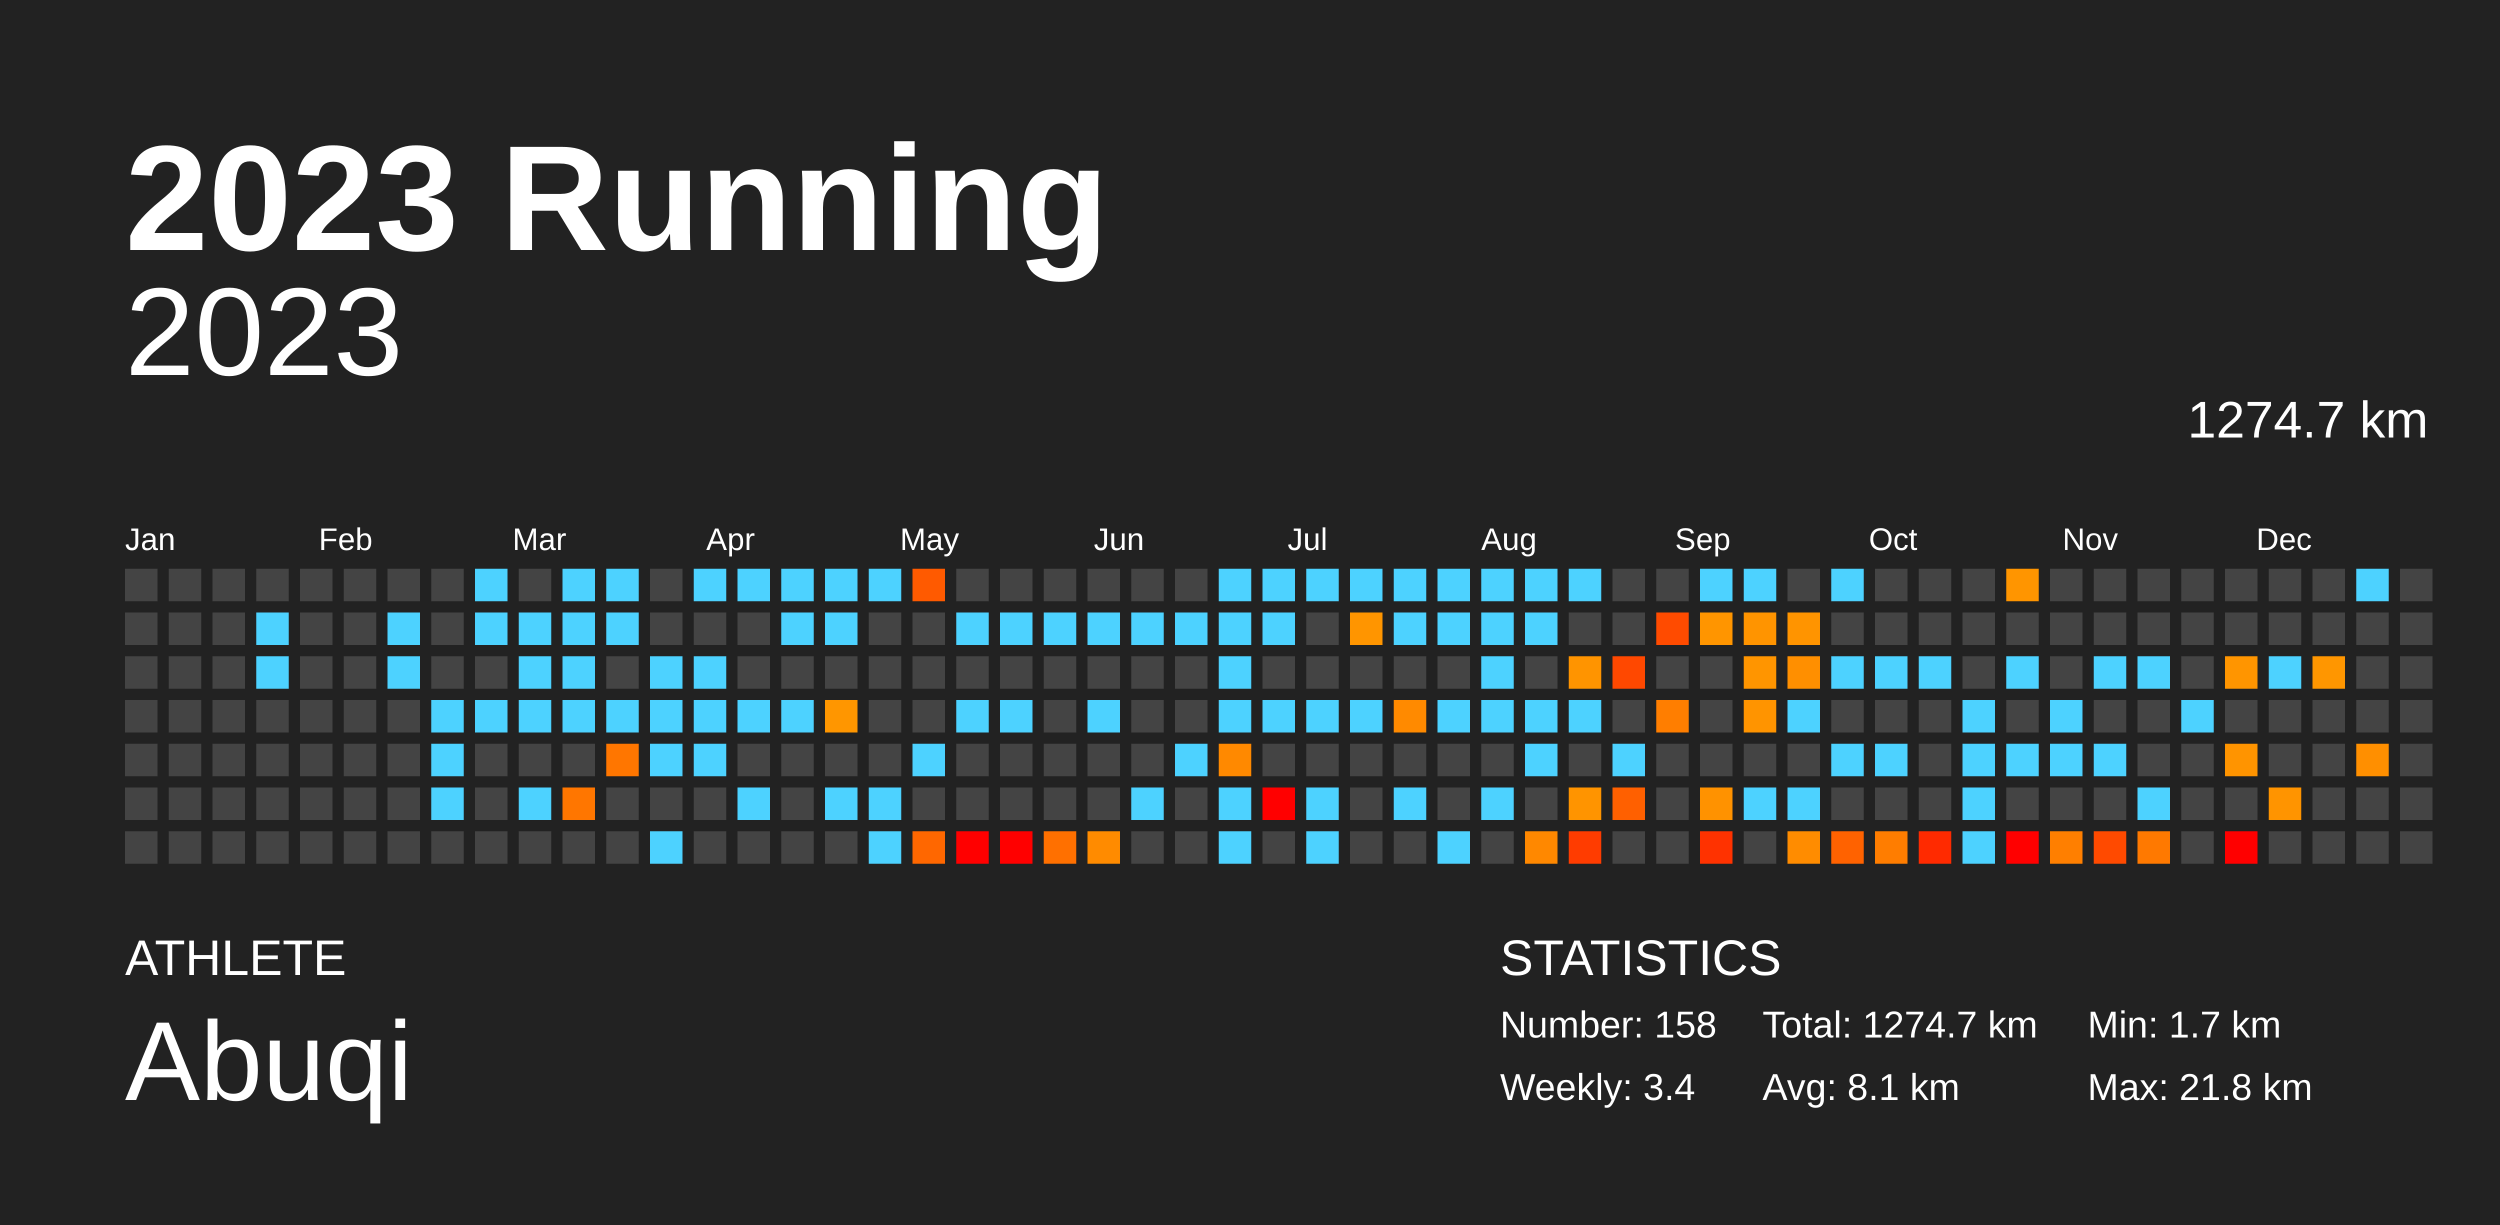
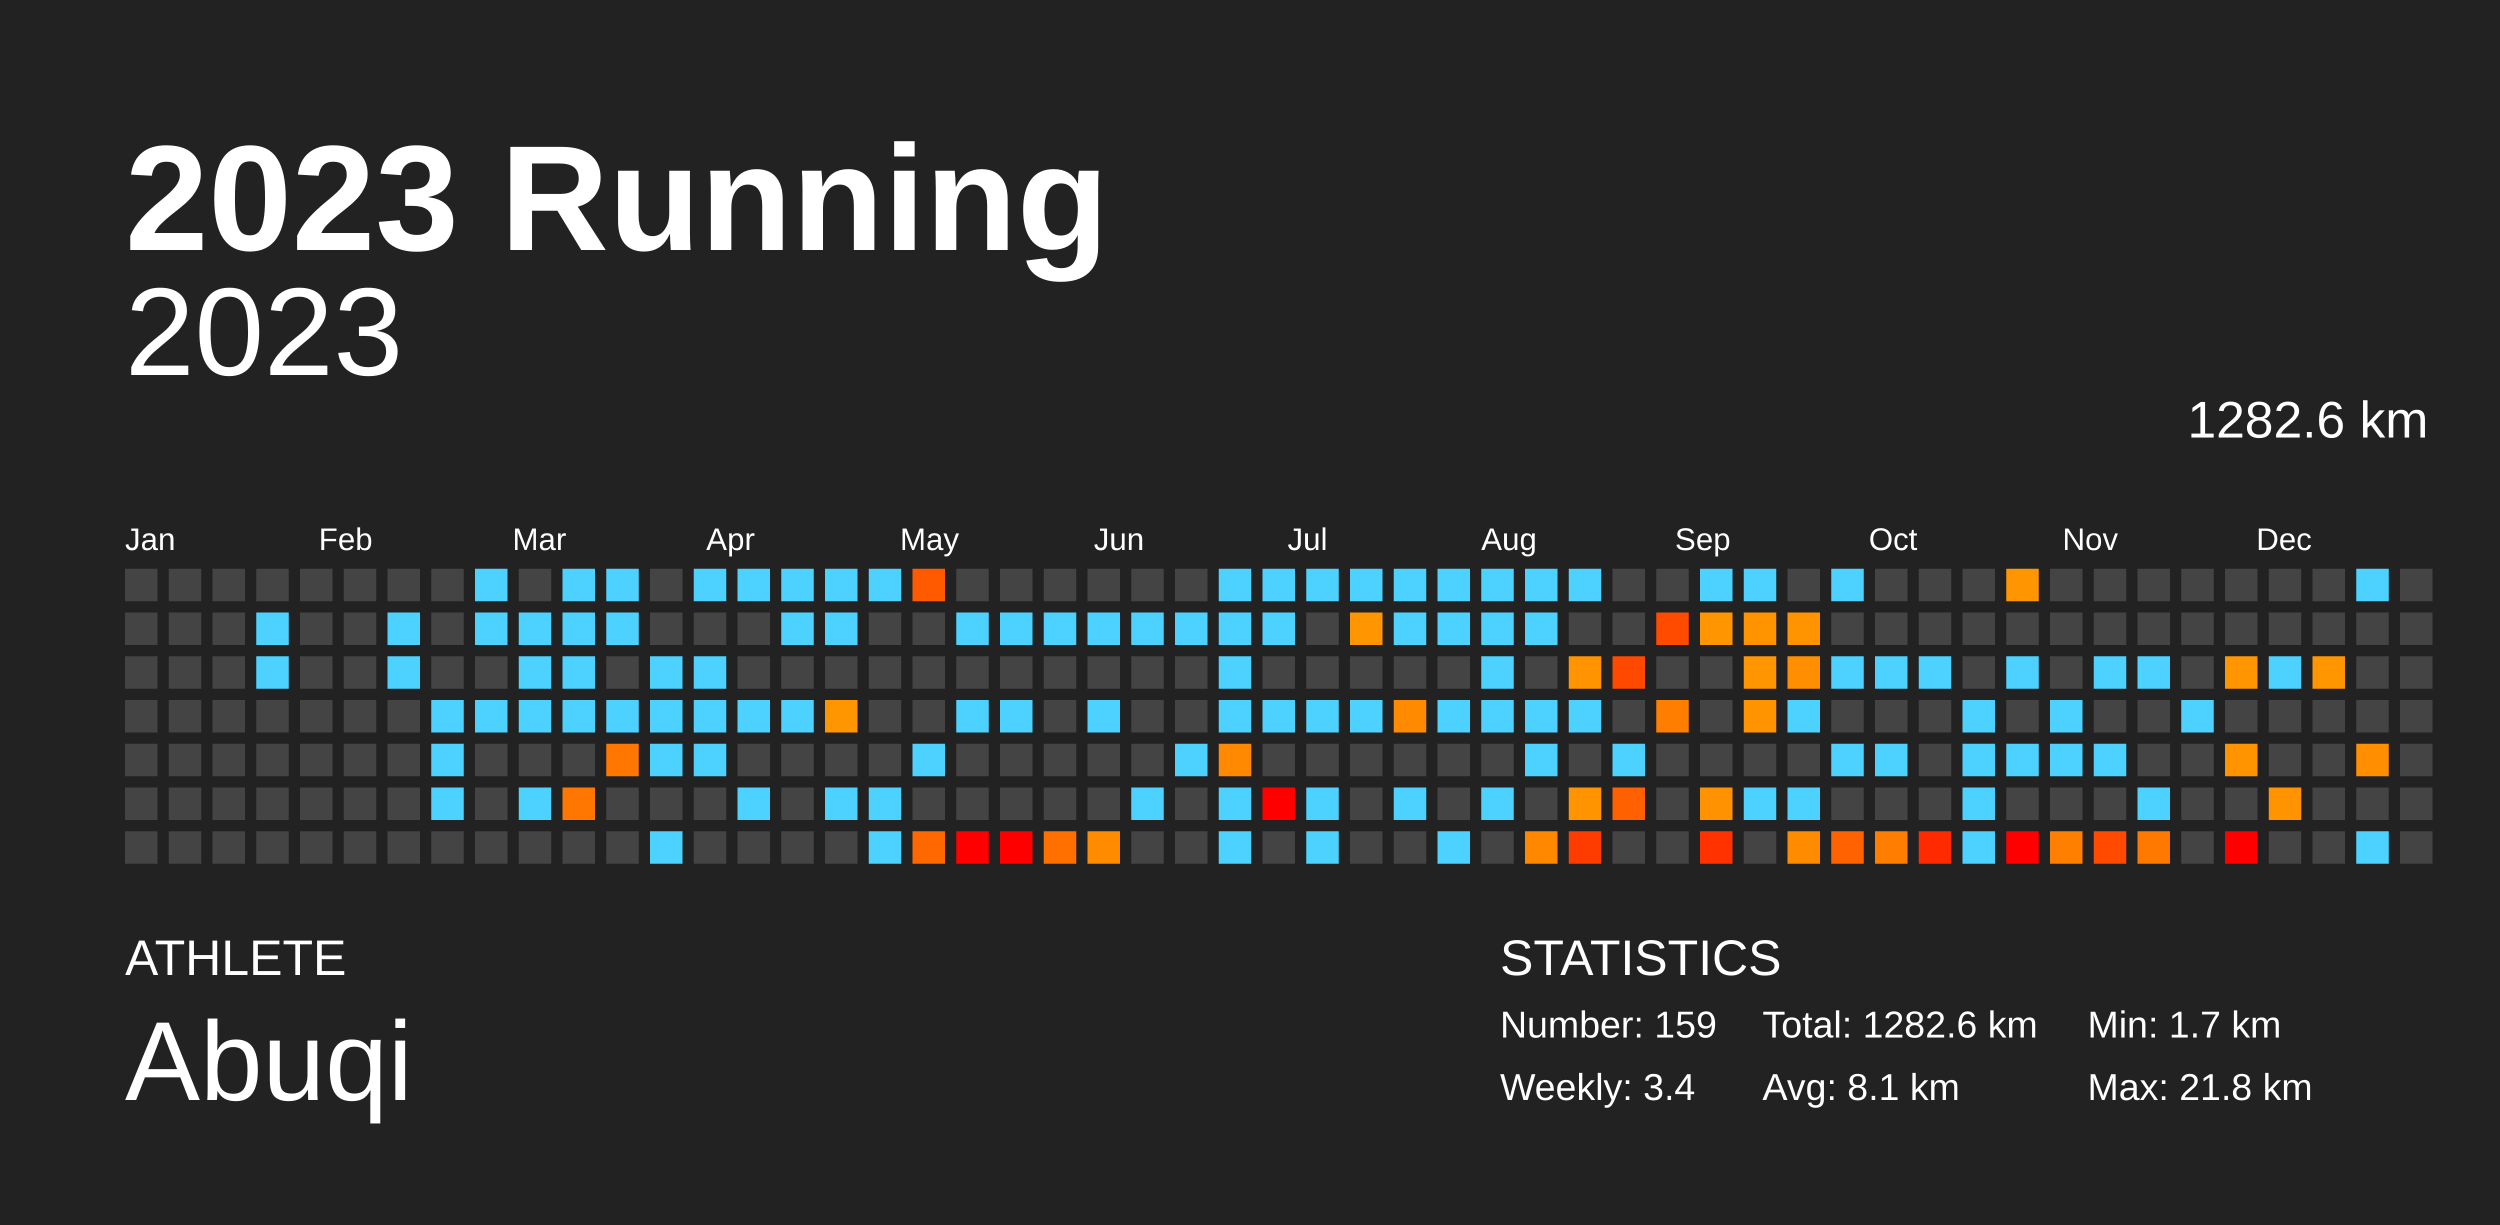
<svg xmlns="http://www.w3.org/2000/svg" baseProfile="full" height="98mm" version="1.1" viewBox="0,0,200,98" width="200mm">
  <defs />
  <rect fill="#222222" height="98" width="200" x="0" y="0" />
  <text fill="#FFFFFF" style="font-size:12px; font-family:Arial; font-weight:bold;" x="10" y="20">2023 Running</text>
  <text fill="#FFFFFF" style="font-size:4px; font-family:Arial" x="10" y="78">ATHLETE</text>
  <text fill="#FFFFFF" style="font-size:9px; font-family:Arial" x="10" y="88">Abuqi</text>
  <text fill="#FFFFFF" style="font-size:4px; font-family:Arial" x="120" y="78">STATISTICS</text>
-   <text fill="#FFFFFF" style="font-size:3px; font-family:Arial" x="120" y="83">Number: 158</text>
+   <text fill="#FFFFFF" style="font-size:3px; font-family:Arial" x="120" y="83">Number: 159</text>
  <text fill="#FFFFFF" style="font-size:3px; font-family:Arial" x="120" y="88">Weekly: 3.4</text>
-   <text fill="#FFFFFF" style="font-size:3px; font-family:Arial" x="141" y="83">Total: 1274.7 km</text>
+   <text fill="#FFFFFF" style="font-size:3px; font-family:Arial" x="141" y="83">Total: 1282.6 km</text>
  <text fill="#FFFFFF" style="font-size:3px; font-family:Arial" x="141" y="88">Avg: 8.1 km</text>
  <text fill="#FFFFFF" style="font-size:3px; font-family:Arial" x="167" y="83">Min: 1.7 km</text>
  <text fill="#FFFFFF" style="font-size:3px; font-family:Arial" x="167" y="88">Max: 21.8 km</text>
  <text alignment-baseline="hanging" fill="#FFFFFF" style="font-size:10.0px; font-family:Arial;" x="10" y="30">2023</text>
-   <text alignment-baseline="hanging" fill="#FFFFFF" style="font-size:4.125px; font-family:Arial;" x="175" y="35">1274.7 km</text>
+   <text alignment-baseline="hanging" fill="#FFFFFF" style="font-size:4.125px; font-family:Arial;" x="175" y="35">1282.6 km</text>
  <text fill="#FFFFFF" style="font-size:2.5px; font-family:Arial" x="10.0" y="44">Jan</text>
  <text fill="#FFFFFF" style="font-size:2.5px; font-family:Arial" x="25.5" y="44">Feb</text>
  <text fill="#FFFFFF" style="font-size:2.5px; font-family:Arial" x="41.0" y="44">Mar</text>
  <text fill="#FFFFFF" style="font-size:2.5px; font-family:Arial" x="56.5" y="44">Apr</text>
  <text fill="#FFFFFF" style="font-size:2.5px; font-family:Arial" x="72.0" y="44">May</text>
  <text fill="#FFFFFF" style="font-size:2.5px; font-family:Arial" x="87.5" y="44">Jun</text>
  <text fill="#FFFFFF" style="font-size:2.5px; font-family:Arial" x="103.0" y="44">Jul</text>
  <text fill="#FFFFFF" style="font-size:2.5px; font-family:Arial" x="118.5" y="44">Aug</text>
  <text fill="#FFFFFF" style="font-size:2.5px; font-family:Arial" x="134.0" y="44">Sep</text>
  <text fill="#FFFFFF" style="font-size:2.5px; font-family:Arial" x="149.5" y="44">Oct</text>
  <text fill="#FFFFFF" style="font-size:2.5px; font-family:Arial" x="165.0" y="44">Nov</text>
  <text fill="#FFFFFF" style="font-size:2.5px; font-family:Arial" x="180.5" y="44">Dec</text>
  <rect fill="#444444" height="2.6" width="2.6" x="10.0" y="45.5" />
  <rect fill="#444444" height="2.6" width="2.6" x="10.0" y="49.0" />
  <rect fill="#444444" height="2.6" width="2.6" x="10.0" y="52.5" />
  <rect fill="#444444" height="2.6" width="2.6" x="10.0" y="56.0" />
  <rect fill="#444444" height="2.6" width="2.6" x="10.0" y="59.5" />
  <rect fill="#444444" height="2.6" width="2.6" x="10.0" y="63.0" />
  <rect fill="#444444" height="2.6" width="2.6" x="10.0" y="66.5" />
  <rect fill="#444444" height="2.6" width="2.6" x="13.5" y="45.5" />
  <rect fill="#444444" height="2.6" width="2.6" x="13.5" y="49.0" />
  <rect fill="#444444" height="2.6" width="2.6" x="13.5" y="52.5" />
  <rect fill="#444444" height="2.6" width="2.6" x="13.5" y="56.0" />
  <rect fill="#444444" height="2.6" width="2.6" x="13.5" y="59.5" />
  <rect fill="#444444" height="2.6" width="2.6" x="13.5" y="63.0" />
  <rect fill="#444444" height="2.6" width="2.6" x="13.5" y="66.5" />
  <rect fill="#444444" height="2.6" width="2.6" x="17.0" y="45.5" />
  <rect fill="#444444" height="2.6" width="2.6" x="17.0" y="49.0" />
  <rect fill="#444444" height="2.6" width="2.6" x="17.0" y="52.5" />
  <rect fill="#444444" height="2.6" width="2.6" x="17.0" y="56.0" />
  <rect fill="#444444" height="2.6" width="2.6" x="17.0" y="59.5" />
  <rect fill="#444444" height="2.6" width="2.6" x="17.0" y="63.0" />
  <rect fill="#444444" height="2.6" width="2.6" x="17.0" y="66.5" />
  <rect fill="#444444" height="2.6" width="2.6" x="20.5" y="45.5" />
  <rect fill="#4dd2ff" height="2.6" width="2.6" x="20.5" y="49.0" />
  <rect fill="#4dd2ff" height="2.6" width="2.6" x="20.5" y="52.5" />
  <rect fill="#444444" height="2.6" width="2.6" x="20.5" y="56.0" />
  <rect fill="#444444" height="2.6" width="2.6" x="20.5" y="59.5" />
  <rect fill="#444444" height="2.6" width="2.6" x="20.5" y="63.0" />
  <rect fill="#444444" height="2.6" width="2.6" x="20.5" y="66.5" />
  <rect fill="#444444" height="2.6" width="2.6" x="24.0" y="45.5" />
  <rect fill="#444444" height="2.6" width="2.6" x="24.0" y="49.0" />
  <rect fill="#444444" height="2.6" width="2.6" x="24.0" y="52.5" />
  <rect fill="#444444" height="2.6" width="2.6" x="24.0" y="56.0" />
  <rect fill="#444444" height="2.6" width="2.6" x="24.0" y="59.5" />
  <rect fill="#444444" height="2.6" width="2.6" x="24.0" y="63.0" />
  <rect fill="#444444" height="2.6" width="2.6" x="24.0" y="66.5" />
  <rect fill="#444444" height="2.6" width="2.6" x="27.5" y="45.5" />
  <rect fill="#444444" height="2.6" width="2.6" x="27.5" y="49.0" />
  <rect fill="#444444" height="2.6" width="2.6" x="27.5" y="52.5" />
  <rect fill="#444444" height="2.6" width="2.6" x="27.5" y="56.0" />
  <rect fill="#444444" height="2.6" width="2.6" x="27.5" y="59.5" />
  <rect fill="#444444" height="2.6" width="2.6" x="27.5" y="63.0" />
  <rect fill="#444444" height="2.6" width="2.6" x="27.5" y="66.5" />
  <rect fill="#444444" height="2.6" width="2.6" x="31.0" y="45.5" />
  <rect fill="#4dd2ff" height="2.6" width="2.6" x="31.0" y="49.0" />
  <rect fill="#4dd2ff" height="2.6" width="2.6" x="31.0" y="52.5" />
  <rect fill="#444444" height="2.6" width="2.6" x="31.0" y="56.0" />
  <rect fill="#444444" height="2.6" width="2.6" x="31.0" y="59.5" />
  <rect fill="#444444" height="2.6" width="2.6" x="31.0" y="63.0" />
  <rect fill="#444444" height="2.6" width="2.6" x="31.0" y="66.5" />
  <rect fill="#444444" height="2.6" width="2.6" x="34.5" y="45.5" />
  <rect fill="#444444" height="2.6" width="2.6" x="34.5" y="49.0" />
  <rect fill="#444444" height="2.6" width="2.6" x="34.5" y="52.5" />
  <rect fill="#4dd2ff" height="2.6" width="2.6" x="34.5" y="56.0" />
  <rect fill="#4dd2ff" height="2.6" width="2.6" x="34.5" y="59.5" />
  <rect fill="#4dd2ff" height="2.6" width="2.6" x="34.5" y="63.0" />
  <rect fill="#444444" height="2.6" width="2.6" x="34.5" y="66.5" />
  <rect fill="#4dd2ff" height="2.6" width="2.6" x="38.0" y="45.5" />
  <rect fill="#4dd2ff" height="2.6" width="2.6" x="38.0" y="49.0" />
  <rect fill="#444444" height="2.6" width="2.6" x="38.0" y="52.5" />
  <rect fill="#4dd2ff" height="2.6" width="2.6" x="38.0" y="56.0" />
  <rect fill="#444444" height="2.6" width="2.6" x="38.0" y="59.5" />
  <rect fill="#444444" height="2.6" width="2.6" x="38.0" y="63.0" />
  <rect fill="#444444" height="2.6" width="2.6" x="38.0" y="66.5" />
  <rect fill="#444444" height="2.6" width="2.6" x="41.5" y="45.5" />
  <rect fill="#4dd2ff" height="2.6" width="2.6" x="41.5" y="49.0" />
  <rect fill="#4dd2ff" height="2.6" width="2.6" x="41.5" y="52.5" />
  <rect fill="#4dd2ff" height="2.6" width="2.6" x="41.5" y="56.0" />
  <rect fill="#444444" height="2.6" width="2.6" x="41.5" y="59.5" />
  <rect fill="#4dd2ff" height="2.6" width="2.6" x="41.5" y="63.0" />
  <rect fill="#444444" height="2.6" width="2.6" x="41.5" y="66.5" />
  <rect fill="#4dd2ff" height="2.6" width="2.6" x="45.0" y="45.5" />
  <rect fill="#4dd2ff" height="2.6" width="2.6" x="45.0" y="49.0" />
  <rect fill="#4dd2ff" height="2.6" width="2.6" x="45.0" y="52.5" />
  <rect fill="#4dd2ff" height="2.6" width="2.6" x="45.0" y="56.0" />
  <rect fill="#444444" height="2.6" width="2.6" x="45.0" y="59.5" />
  <rect fill="#ff7600" height="2.6" width="2.6" x="45.0" y="63.0" />
  <rect fill="#444444" height="2.6" width="2.6" x="45.0" y="66.5" />
  <rect fill="#4dd2ff" height="2.6" width="2.6" x="48.5" y="45.5" />
  <rect fill="#4dd2ff" height="2.6" width="2.6" x="48.5" y="49.0" />
  <rect fill="#444444" height="2.6" width="2.6" x="48.5" y="52.5" />
  <rect fill="#4dd2ff" height="2.6" width="2.6" x="48.5" y="56.0" />
  <rect fill="#ff7600" height="2.6" width="2.6" x="48.5" y="59.5" />
  <rect fill="#444444" height="2.6" width="2.6" x="48.5" y="63.0" />
  <rect fill="#444444" height="2.6" width="2.6" x="48.5" y="66.5" />
  <rect fill="#444444" height="2.6" width="2.6" x="52.0" y="45.5" />
  <rect fill="#444444" height="2.6" width="2.6" x="52.0" y="49.0" />
  <rect fill="#4dd2ff" height="2.6" width="2.6" x="52.0" y="52.5" />
  <rect fill="#4dd2ff" height="2.6" width="2.6" x="52.0" y="56.0" />
  <rect fill="#4dd2ff" height="2.6" width="2.6" x="52.0" y="59.5" />
  <rect fill="#444444" height="2.6" width="2.6" x="52.0" y="63.0" />
  <rect fill="#4dd2ff" height="2.6" width="2.6" x="52.0" y="66.5" />
  <rect fill="#4dd2ff" height="2.6" width="2.6" x="55.5" y="45.5" />
  <rect fill="#444444" height="2.6" width="2.6" x="55.5" y="49.0" />
  <rect fill="#4dd2ff" height="2.6" width="2.6" x="55.5" y="52.5" />
  <rect fill="#4dd2ff" height="2.6" width="2.6" x="55.5" y="56.0" />
  <rect fill="#4dd2ff" height="2.6" width="2.6" x="55.5" y="59.5" />
  <rect fill="#444444" height="2.6" width="2.6" x="55.5" y="63.0" />
  <rect fill="#444444" height="2.6" width="2.6" x="55.5" y="66.5" />
  <rect fill="#4dd2ff" height="2.6" width="2.6" x="59.0" y="45.5" />
  <rect fill="#444444" height="2.6" width="2.6" x="59.0" y="49.0" />
  <rect fill="#444444" height="2.6" width="2.6" x="59.0" y="52.5" />
  <rect fill="#4dd2ff" height="2.6" width="2.6" x="59.0" y="56.0" />
  <rect fill="#444444" height="2.6" width="2.6" x="59.0" y="59.5" />
  <rect fill="#4dd2ff" height="2.6" width="2.6" x="59.0" y="63.0" />
  <rect fill="#444444" height="2.6" width="2.6" x="59.0" y="66.5" />
  <rect fill="#4dd2ff" height="2.6" width="2.6" x="62.5" y="45.5" />
  <rect fill="#4dd2ff" height="2.6" width="2.6" x="62.5" y="49.0" />
  <rect fill="#444444" height="2.6" width="2.6" x="62.5" y="52.5" />
  <rect fill="#4dd2ff" height="2.6" width="2.6" x="62.5" y="56.0" />
  <rect fill="#444444" height="2.6" width="2.6" x="62.5" y="59.5" />
  <rect fill="#444444" height="2.6" width="2.6" x="62.5" y="63.0" />
  <rect fill="#444444" height="2.6" width="2.6" x="62.5" y="66.5" />
  <rect fill="#4dd2ff" height="2.6" width="2.6" x="66.0" y="45.5" />
  <rect fill="#4dd2ff" height="2.6" width="2.6" x="66.0" y="49.0" />
  <rect fill="#444444" height="2.6" width="2.6" x="66.0" y="52.5" />
  <rect fill="#ff9600" height="2.6" width="2.6" x="66.0" y="56.0" />
  <rect fill="#444444" height="2.6" width="2.6" x="66.0" y="59.5" />
  <rect fill="#4dd2ff" height="2.6" width="2.6" x="66.0" y="63.0" />
  <rect fill="#444444" height="2.6" width="2.6" x="66.0" y="66.5" />
  <rect fill="#4dd2ff" height="2.6" width="2.6" x="69.5" y="45.5" />
  <rect fill="#444444" height="2.6" width="2.6" x="69.5" y="49.0" />
  <rect fill="#444444" height="2.6" width="2.6" x="69.5" y="52.5" />
  <rect fill="#444444" height="2.6" width="2.6" x="69.5" y="56.0" />
  <rect fill="#444444" height="2.6" width="2.6" x="69.5" y="59.5" />
  <rect fill="#4dd2ff" height="2.6" width="2.6" x="69.5" y="63.0" />
  <rect fill="#4dd2ff" height="2.6" width="2.6" x="69.5" y="66.5" />
  <rect fill="#ff5a00" height="2.6" width="2.6" x="73.0" y="45.5" />
  <rect fill="#444444" height="2.6" width="2.6" x="73.0" y="49.0" />
  <rect fill="#444444" height="2.6" width="2.6" x="73.0" y="52.5" />
  <rect fill="#444444" height="2.6" width="2.6" x="73.0" y="56.0" />
  <rect fill="#4dd2ff" height="2.6" width="2.6" x="73.0" y="59.5" />
  <rect fill="#444444" height="2.6" width="2.6" x="73.0" y="63.0" />
  <rect fill="#ff6700" height="2.6" width="2.6" x="73.0" y="66.5" />
  <rect fill="#444444" height="2.6" width="2.6" x="76.5" y="45.5" />
  <rect fill="#4dd2ff" height="2.6" width="2.6" x="76.5" y="49.0" />
  <rect fill="#444444" height="2.6" width="2.6" x="76.5" y="52.5" />
  <rect fill="#4dd2ff" height="2.6" width="2.6" x="76.5" y="56.0" />
  <rect fill="#444444" height="2.6" width="2.6" x="76.5" y="59.5" />
  <rect fill="#444444" height="2.6" width="2.6" x="76.5" y="63.0" />
  <rect fill="red" height="2.6" width="2.6" x="76.5" y="66.5" />
  <rect fill="#444444" height="2.6" width="2.6" x="80.0" y="45.5" />
  <rect fill="#4dd2ff" height="2.6" width="2.6" x="80.0" y="49.0" />
  <rect fill="#444444" height="2.6" width="2.6" x="80.0" y="52.5" />
  <rect fill="#4dd2ff" height="2.6" width="2.6" x="80.0" y="56.0" />
  <rect fill="#444444" height="2.6" width="2.6" x="80.0" y="59.5" />
  <rect fill="#444444" height="2.6" width="2.6" x="80.0" y="63.0" />
  <rect fill="red" height="2.6" width="2.6" x="80.0" y="66.5" />
  <rect fill="#444444" height="2.6" width="2.6" x="83.5" y="45.5" />
  <rect fill="#4dd2ff" height="2.6" width="2.6" x="83.5" y="49.0" />
  <rect fill="#444444" height="2.6" width="2.6" x="83.5" y="52.5" />
  <rect fill="#444444" height="2.6" width="2.6" x="83.5" y="56.0" />
  <rect fill="#444444" height="2.6" width="2.6" x="83.5" y="59.5" />
  <rect fill="#444444" height="2.6" width="2.6" x="83.5" y="63.0" />
  <rect fill="#ff7000" height="2.6" width="2.6" x="83.5" y="66.5" />
  <rect fill="#444444" height="2.6" width="2.6" x="87.0" y="45.5" />
  <rect fill="#4dd2ff" height="2.6" width="2.6" x="87.0" y="49.0" />
  <rect fill="#444444" height="2.6" width="2.6" x="87.0" y="52.5" />
  <rect fill="#4dd2ff" height="2.6" width="2.6" x="87.0" y="56.0" />
  <rect fill="#444444" height="2.6" width="2.6" x="87.0" y="59.5" />
  <rect fill="#444444" height="2.6" width="2.6" x="87.0" y="63.0" />
  <rect fill="#ff8b00" height="2.6" width="2.6" x="87.0" y="66.5" />
  <rect fill="#444444" height="2.6" width="2.6" x="90.5" y="45.5" />
  <rect fill="#4dd2ff" height="2.6" width="2.6" x="90.5" y="49.0" />
  <rect fill="#444444" height="2.6" width="2.6" x="90.5" y="52.5" />
  <rect fill="#444444" height="2.6" width="2.6" x="90.5" y="56.0" />
  <rect fill="#444444" height="2.6" width="2.6" x="90.5" y="59.5" />
  <rect fill="#4dd2ff" height="2.6" width="2.6" x="90.5" y="63.0" />
  <rect fill="#444444" height="2.6" width="2.6" x="90.5" y="66.5" />
  <rect fill="#444444" height="2.6" width="2.6" x="94.0" y="45.5" />
  <rect fill="#4dd2ff" height="2.6" width="2.6" x="94.0" y="49.0" />
  <rect fill="#444444" height="2.6" width="2.6" x="94.0" y="52.5" />
  <rect fill="#444444" height="2.6" width="2.6" x="94.0" y="56.0" />
  <rect fill="#4dd2ff" height="2.6" width="2.6" x="94.0" y="59.5" />
  <rect fill="#444444" height="2.6" width="2.6" x="94.0" y="63.0" />
  <rect fill="#444444" height="2.6" width="2.6" x="94.0" y="66.5" />
  <rect fill="#4dd2ff" height="2.6" width="2.6" x="97.5" y="45.5" />
  <rect fill="#4dd2ff" height="2.6" width="2.6" x="97.5" y="49.0" />
  <rect fill="#4dd2ff" height="2.6" width="2.6" x="97.5" y="52.5" />
  <rect fill="#4dd2ff" height="2.6" width="2.6" x="97.5" y="56.0" />
  <rect fill="#ff8900" height="2.6" width="2.6" x="97.5" y="59.5" />
  <rect fill="#4dd2ff" height="2.6" width="2.6" x="97.5" y="63.0" />
  <rect fill="#4dd2ff" height="2.6" width="2.6" x="97.5" y="66.5" />
  <rect fill="#4dd2ff" height="2.6" width="2.6" x="101.0" y="45.5" />
  <rect fill="#4dd2ff" height="2.6" width="2.6" x="101.0" y="49.0" />
  <rect fill="#444444" height="2.6" width="2.6" x="101.0" y="52.5" />
  <rect fill="#4dd2ff" height="2.6" width="2.6" x="101.0" y="56.0" />
  <rect fill="#444444" height="2.6" width="2.6" x="101.0" y="59.5" />
  <rect fill="red" height="2.6" width="2.6" x="101.0" y="63.0" />
  <rect fill="#444444" height="2.6" width="2.6" x="101.0" y="66.5" />
  <rect fill="#4dd2ff" height="2.6" width="2.6" x="104.5" y="45.5" />
  <rect fill="#444444" height="2.6" width="2.6" x="104.5" y="49.0" />
  <rect fill="#444444" height="2.6" width="2.6" x="104.5" y="52.5" />
  <rect fill="#4dd2ff" height="2.6" width="2.6" x="104.5" y="56.0" />
  <rect fill="#444444" height="2.6" width="2.6" x="104.5" y="59.5" />
  <rect fill="#4dd2ff" height="2.6" width="2.6" x="104.5" y="63.0" />
  <rect fill="#4dd2ff" height="2.6" width="2.6" x="104.5" y="66.5" />
  <rect fill="#4dd2ff" height="2.6" width="2.6" x="108.0" y="45.5" />
  <rect fill="#ff9500" height="2.6" width="2.6" x="108.0" y="49.0" />
  <rect fill="#444444" height="2.6" width="2.6" x="108.0" y="52.5" />
  <rect fill="#4dd2ff" height="2.6" width="2.6" x="108.0" y="56.0" />
  <rect fill="#444444" height="2.6" width="2.6" x="108.0" y="59.5" />
  <rect fill="#444444" height="2.6" width="2.6" x="108.0" y="63.0" />
  <rect fill="#444444" height="2.6" width="2.6" x="108.0" y="66.5" />
  <rect fill="#4dd2ff" height="2.6" width="2.6" x="111.5" y="45.5" />
  <rect fill="#4dd2ff" height="2.6" width="2.6" x="111.5" y="49.0" />
  <rect fill="#444444" height="2.6" width="2.6" x="111.5" y="52.5" />
  <rect fill="#ff8a00" height="2.6" width="2.6" x="111.5" y="56.0" />
  <rect fill="#444444" height="2.6" width="2.6" x="111.5" y="59.5" />
  <rect fill="#4dd2ff" height="2.6" width="2.6" x="111.5" y="63.0" />
  <rect fill="#444444" height="2.6" width="2.6" x="111.5" y="66.5" />
  <rect fill="#4dd2ff" height="2.6" width="2.6" x="115.0" y="45.5" />
  <rect fill="#4dd2ff" height="2.6" width="2.6" x="115.0" y="49.0" />
  <rect fill="#444444" height="2.6" width="2.6" x="115.0" y="52.5" />
  <rect fill="#4dd2ff" height="2.6" width="2.6" x="115.0" y="56.0" />
  <rect fill="#444444" height="2.6" width="2.6" x="115.0" y="59.5" />
  <rect fill="#444444" height="2.6" width="2.6" x="115.0" y="63.0" />
  <rect fill="#4dd2ff" height="2.6" width="2.6" x="115.0" y="66.5" />
  <rect fill="#4dd2ff" height="2.6" width="2.6" x="118.5" y="45.5" />
  <rect fill="#4dd2ff" height="2.6" width="2.6" x="118.5" y="49.0" />
  <rect fill="#4dd2ff" height="2.6" width="2.6" x="118.5" y="52.5" />
  <rect fill="#4dd2ff" height="2.6" width="2.6" x="118.5" y="56.0" />
  <rect fill="#444444" height="2.6" width="2.6" x="118.5" y="59.5" />
  <rect fill="#4dd2ff" height="2.6" width="2.6" x="118.5" y="63.0" />
  <rect fill="#444444" height="2.6" width="2.6" x="118.5" y="66.5" />
  <rect fill="#4dd2ff" height="2.6" width="2.6" x="122.0" y="45.5" />
  <rect fill="#4dd2ff" height="2.6" width="2.6" x="122.0" y="49.0" />
  <rect fill="#444444" height="2.6" width="2.6" x="122.0" y="52.5" />
  <rect fill="#4dd2ff" height="2.6" width="2.6" x="122.0" y="56.0" />
  <rect fill="#4dd2ff" height="2.6" width="2.6" x="122.0" y="59.5" />
  <rect fill="#444444" height="2.6" width="2.6" x="122.0" y="63.0" />
  <rect fill="#ff8800" height="2.6" width="2.6" x="122.0" y="66.5" />
  <rect fill="#4dd2ff" height="2.6" width="2.6" x="125.5" y="45.5" />
  <rect fill="#444444" height="2.6" width="2.6" x="125.5" y="49.0" />
  <rect fill="#ff9400" height="2.6" width="2.6" x="125.5" y="52.5" />
  <rect fill="#4dd2ff" height="2.6" width="2.6" x="125.5" y="56.0" />
  <rect fill="#444444" height="2.6" width="2.6" x="125.5" y="59.5" />
  <rect fill="#ff9400" height="2.6" width="2.6" x="125.5" y="63.0" />
  <rect fill="#ff3c00" height="2.6" width="2.6" x="125.5" y="66.5" />
  <rect fill="#444444" height="2.6" width="2.6" x="129.0" y="45.5" />
  <rect fill="#444444" height="2.6" width="2.6" x="129.0" y="49.0" />
  <rect fill="#ff4800" height="2.6" width="2.6" x="129.0" y="52.5" />
  <rect fill="#444444" height="2.6" width="2.6" x="129.0" y="56.0" />
  <rect fill="#4dd2ff" height="2.6" width="2.6" x="129.0" y="59.5" />
  <rect fill="#ff6000" height="2.6" width="2.6" x="129.0" y="63.0" />
  <rect fill="#444444" height="2.6" width="2.6" x="129.0" y="66.5" />
  <rect fill="#444444" height="2.6" width="2.6" x="132.5" y="45.5" />
  <rect fill="#ff4b00" height="2.6" width="2.6" x="132.5" y="49.0" />
  <rect fill="#444444" height="2.6" width="2.6" x="132.5" y="52.5" />
  <rect fill="#ff7e00" height="2.6" width="2.6" x="132.5" y="56.0" />
  <rect fill="#444444" height="2.6" width="2.6" x="132.5" y="59.5" />
  <rect fill="#444444" height="2.6" width="2.6" x="132.5" y="63.0" />
  <rect fill="#444444" height="2.6" width="2.6" x="132.5" y="66.5" />
  <rect fill="#4dd2ff" height="2.6" width="2.6" x="136.0" y="45.5" />
  <rect fill="#ff9500" height="2.6" width="2.6" x="136.0" y="49.0" />
  <rect fill="#444444" height="2.6" width="2.6" x="136.0" y="52.5" />
  <rect fill="#444444" height="2.6" width="2.6" x="136.0" y="56.0" />
  <rect fill="#444444" height="2.6" width="2.6" x="136.0" y="59.5" />
  <rect fill="#ff9200" height="2.6" width="2.6" x="136.0" y="63.0" />
  <rect fill="#ff3200" height="2.6" width="2.6" x="136.0" y="66.5" />
  <rect fill="#4dd2ff" height="2.6" width="2.6" x="139.5" y="45.5" />
  <rect fill="#ff9400" height="2.6" width="2.6" x="139.5" y="49.0" />
  <rect fill="#ff9500" height="2.6" width="2.6" x="139.5" y="52.5" />
  <rect fill="#ff9400" height="2.6" width="2.6" x="139.5" y="56.0" />
  <rect fill="#444444" height="2.6" width="2.6" x="139.5" y="59.5" />
  <rect fill="#4dd2ff" height="2.6" width="2.6" x="139.5" y="63.0" />
  <rect fill="#444444" height="2.6" width="2.6" x="139.5" y="66.5" />
  <rect fill="#444444" height="2.6" width="2.6" x="143.0" y="45.5" />
  <rect fill="#ff9400" height="2.6" width="2.6" x="143.0" y="49.0" />
  <rect fill="#ff8f00" height="2.6" width="2.6" x="143.0" y="52.5" />
  <rect fill="#4dd2ff" height="2.6" width="2.6" x="143.0" y="56.0" />
  <rect fill="#444444" height="2.6" width="2.6" x="143.0" y="59.5" />
  <rect fill="#4dd2ff" height="2.6" width="2.6" x="143.0" y="63.0" />
  <rect fill="#ff8c00" height="2.6" width="2.6" x="143.0" y="66.5" />
  <rect fill="#4dd2ff" height="2.6" width="2.6" x="146.5" y="45.5" />
  <rect fill="#444444" height="2.6" width="2.6" x="146.5" y="49.0" />
  <rect fill="#4dd2ff" height="2.6" width="2.6" x="146.5" y="52.5" />
  <rect fill="#444444" height="2.6" width="2.6" x="146.5" y="56.0" />
  <rect fill="#4dd2ff" height="2.6" width="2.6" x="146.5" y="59.5" />
  <rect fill="#444444" height="2.6" width="2.6" x="146.5" y="63.0" />
  <rect fill="#ff6200" height="2.6" width="2.6" x="146.5" y="66.5" />
  <rect fill="#444444" height="2.6" width="2.6" x="150.0" y="45.5" />
  <rect fill="#444444" height="2.6" width="2.6" x="150.0" y="49.0" />
  <rect fill="#4dd2ff" height="2.6" width="2.6" x="150.0" y="52.5" />
  <rect fill="#444444" height="2.6" width="2.6" x="150.0" y="56.0" />
  <rect fill="#4dd2ff" height="2.6" width="2.6" x="150.0" y="59.5" />
  <rect fill="#444444" height="2.6" width="2.6" x="150.0" y="63.0" />
  <rect fill="#ff7d00" height="2.6" width="2.6" x="150.0" y="66.5" />
  <rect fill="#444444" height="2.6" width="2.6" x="153.5" y="45.5" />
  <rect fill="#444444" height="2.6" width="2.6" x="153.5" y="49.0" />
  <rect fill="#4dd2ff" height="2.6" width="2.6" x="153.5" y="52.5" />
  <rect fill="#444444" height="2.6" width="2.6" x="153.5" y="56.0" />
  <rect fill="#444444" height="2.6" width="2.6" x="153.5" y="59.5" />
  <rect fill="#444444" height="2.6" width="2.6" x="153.5" y="63.0" />
  <rect fill="#ff2a00" height="2.6" width="2.6" x="153.5" y="66.5" />
  <rect fill="#444444" height="2.6" width="2.6" x="157.0" y="45.5" />
  <rect fill="#444444" height="2.6" width="2.6" x="157.0" y="49.0" />
  <rect fill="#444444" height="2.6" width="2.6" x="157.0" y="52.5" />
  <rect fill="#4dd2ff" height="2.6" width="2.6" x="157.0" y="56.0" />
  <rect fill="#4dd2ff" height="2.6" width="2.6" x="157.0" y="59.5" />
  <rect fill="#4dd2ff" height="2.6" width="2.6" x="157.0" y="63.0" />
  <rect fill="#4dd2ff" height="2.6" width="2.6" x="157.0" y="66.5" />
  <rect fill="#ff9500" height="2.6" width="2.6" x="160.5" y="45.5" />
  <rect fill="#444444" height="2.6" width="2.6" x="160.5" y="49.0" />
  <rect fill="#4dd2ff" height="2.6" width="2.6" x="160.5" y="52.5" />
  <rect fill="#444444" height="2.6" width="2.6" x="160.5" y="56.0" />
  <rect fill="#4dd2ff" height="2.6" width="2.6" x="160.5" y="59.5" />
  <rect fill="#444444" height="2.6" width="2.6" x="160.5" y="63.0" />
  <rect fill="red" height="2.6" width="2.6" x="160.5" y="66.5" />
  <rect fill="#444444" height="2.6" width="2.6" x="164.0" y="45.5" />
  <rect fill="#444444" height="2.6" width="2.6" x="164.0" y="49.0" />
  <rect fill="#444444" height="2.6" width="2.6" x="164.0" y="52.5" />
  <rect fill="#4dd2ff" height="2.6" width="2.6" x="164.0" y="56.0" />
  <rect fill="#4dd2ff" height="2.6" width="2.6" x="164.0" y="59.5" />
  <rect fill="#444444" height="2.6" width="2.6" x="164.0" y="63.0" />
  <rect fill="#ff7f00" height="2.6" width="2.6" x="164.0" y="66.5" />
  <rect fill="#444444" height="2.6" width="2.6" x="167.5" y="45.5" />
  <rect fill="#444444" height="2.6" width="2.6" x="167.5" y="49.0" />
  <rect fill="#4dd2ff" height="2.6" width="2.6" x="167.5" y="52.5" />
  <rect fill="#444444" height="2.6" width="2.6" x="167.5" y="56.0" />
  <rect fill="#4dd2ff" height="2.6" width="2.6" x="167.5" y="59.5" />
  <rect fill="#444444" height="2.6" width="2.6" x="167.5" y="63.0" />
  <rect fill="#ff4a00" height="2.6" width="2.6" x="167.5" y="66.5" />
  <rect fill="#444444" height="2.6" width="2.6" x="171.0" y="45.5" />
  <rect fill="#444444" height="2.6" width="2.6" x="171.0" y="49.0" />
  <rect fill="#4dd2ff" height="2.6" width="2.6" x="171.0" y="52.5" />
  <rect fill="#444444" height="2.6" width="2.6" x="171.0" y="56.0" />
  <rect fill="#444444" height="2.6" width="2.6" x="171.0" y="59.5" />
  <rect fill="#4dd2ff" height="2.6" width="2.6" x="171.0" y="63.0" />
  <rect fill="#ff7900" height="2.6" width="2.6" x="171.0" y="66.5" />
  <rect fill="#444444" height="2.6" width="2.6" x="174.5" y="45.5" />
  <rect fill="#444444" height="2.6" width="2.6" x="174.5" y="49.0" />
  <rect fill="#444444" height="2.6" width="2.6" x="174.5" y="52.5" />
  <rect fill="#4dd2ff" height="2.6" width="2.6" x="174.5" y="56.0" />
  <rect fill="#444444" height="2.6" width="2.6" x="174.5" y="59.5" />
  <rect fill="#444444" height="2.6" width="2.6" x="174.5" y="63.0" />
  <rect fill="#444444" height="2.6" width="2.6" x="174.5" y="66.5" />
  <rect fill="#444444" height="2.6" width="2.6" x="178.0" y="45.5" />
  <rect fill="#444444" height="2.6" width="2.6" x="178.0" y="49.0" />
  <rect fill="#ff9500" height="2.6" width="2.6" x="178.0" y="52.5" />
  <rect fill="#444444" height="2.6" width="2.6" x="178.0" y="56.0" />
  <rect fill="#ff9400" height="2.6" width="2.6" x="178.0" y="59.5" />
  <rect fill="#444444" height="2.6" width="2.6" x="178.0" y="63.0" />
  <rect fill="red" height="2.6" width="2.6" x="178.0" y="66.5" />
  <rect fill="#444444" height="2.6" width="2.6" x="181.5" y="45.5" />
  <rect fill="#444444" height="2.6" width="2.6" x="181.5" y="49.0" />
  <rect fill="#4dd2ff" height="2.6" width="2.6" x="181.5" y="52.5" />
  <rect fill="#444444" height="2.6" width="2.6" x="181.5" y="56.0" />
  <rect fill="#444444" height="2.6" width="2.6" x="181.5" y="59.5" />
  <rect fill="#ff9400" height="2.6" width="2.6" x="181.5" y="63.0" />
  <rect fill="#444444" height="2.6" width="2.6" x="181.5" y="66.5" />
  <rect fill="#444444" height="2.6" width="2.6" x="185.0" y="45.5" />
  <rect fill="#444444" height="2.6" width="2.6" x="185.0" y="49.0" />
  <rect fill="#ff9600" height="2.6" width="2.6" x="185.0" y="52.5" />
  <rect fill="#444444" height="2.6" width="2.6" x="185.0" y="56.0" />
  <rect fill="#444444" height="2.6" width="2.6" x="185.0" y="59.5" />
  <rect fill="#444444" height="2.6" width="2.6" x="185.0" y="63.0" />
  <rect fill="#444444" height="2.6" width="2.6" x="185.0" y="66.5" />
  <rect fill="#4dd2ff" height="2.6" width="2.6" x="188.5" y="45.5" />
  <rect fill="#444444" height="2.6" width="2.6" x="188.5" y="49.0" />
  <rect fill="#444444" height="2.6" width="2.6" x="188.5" y="52.5" />
  <rect fill="#444444" height="2.6" width="2.6" x="188.5" y="56.0" />
  <rect fill="#ff8f00" height="2.6" width="2.6" x="188.5" y="59.5" />
  <rect fill="#444444" height="2.6" width="2.6" x="188.5" y="63.0" />
-   <rect fill="#444444" height="2.6" width="2.6" x="188.5" y="66.5" />
+   <rect fill="#4dd2ff" height="2.6" width="2.6" x="188.5" y="66.5" />
  <rect fill="#444444" height="2.6" width="2.6" x="192.0" y="45.5" />
  <rect fill="#444444" height="2.6" width="2.6" x="192.0" y="49.0" />
  <rect fill="#444444" height="2.6" width="2.6" x="192.0" y="52.5" />
  <rect fill="#444444" height="2.6" width="2.6" x="192.0" y="56.0" />
  <rect fill="#444444" height="2.6" width="2.6" x="192.0" y="59.5" />
  <rect fill="#444444" height="2.6" width="2.6" x="192.0" y="63.0" />
  <rect fill="#444444" height="2.6" width="2.6" x="192.0" y="66.5" />
</svg>
